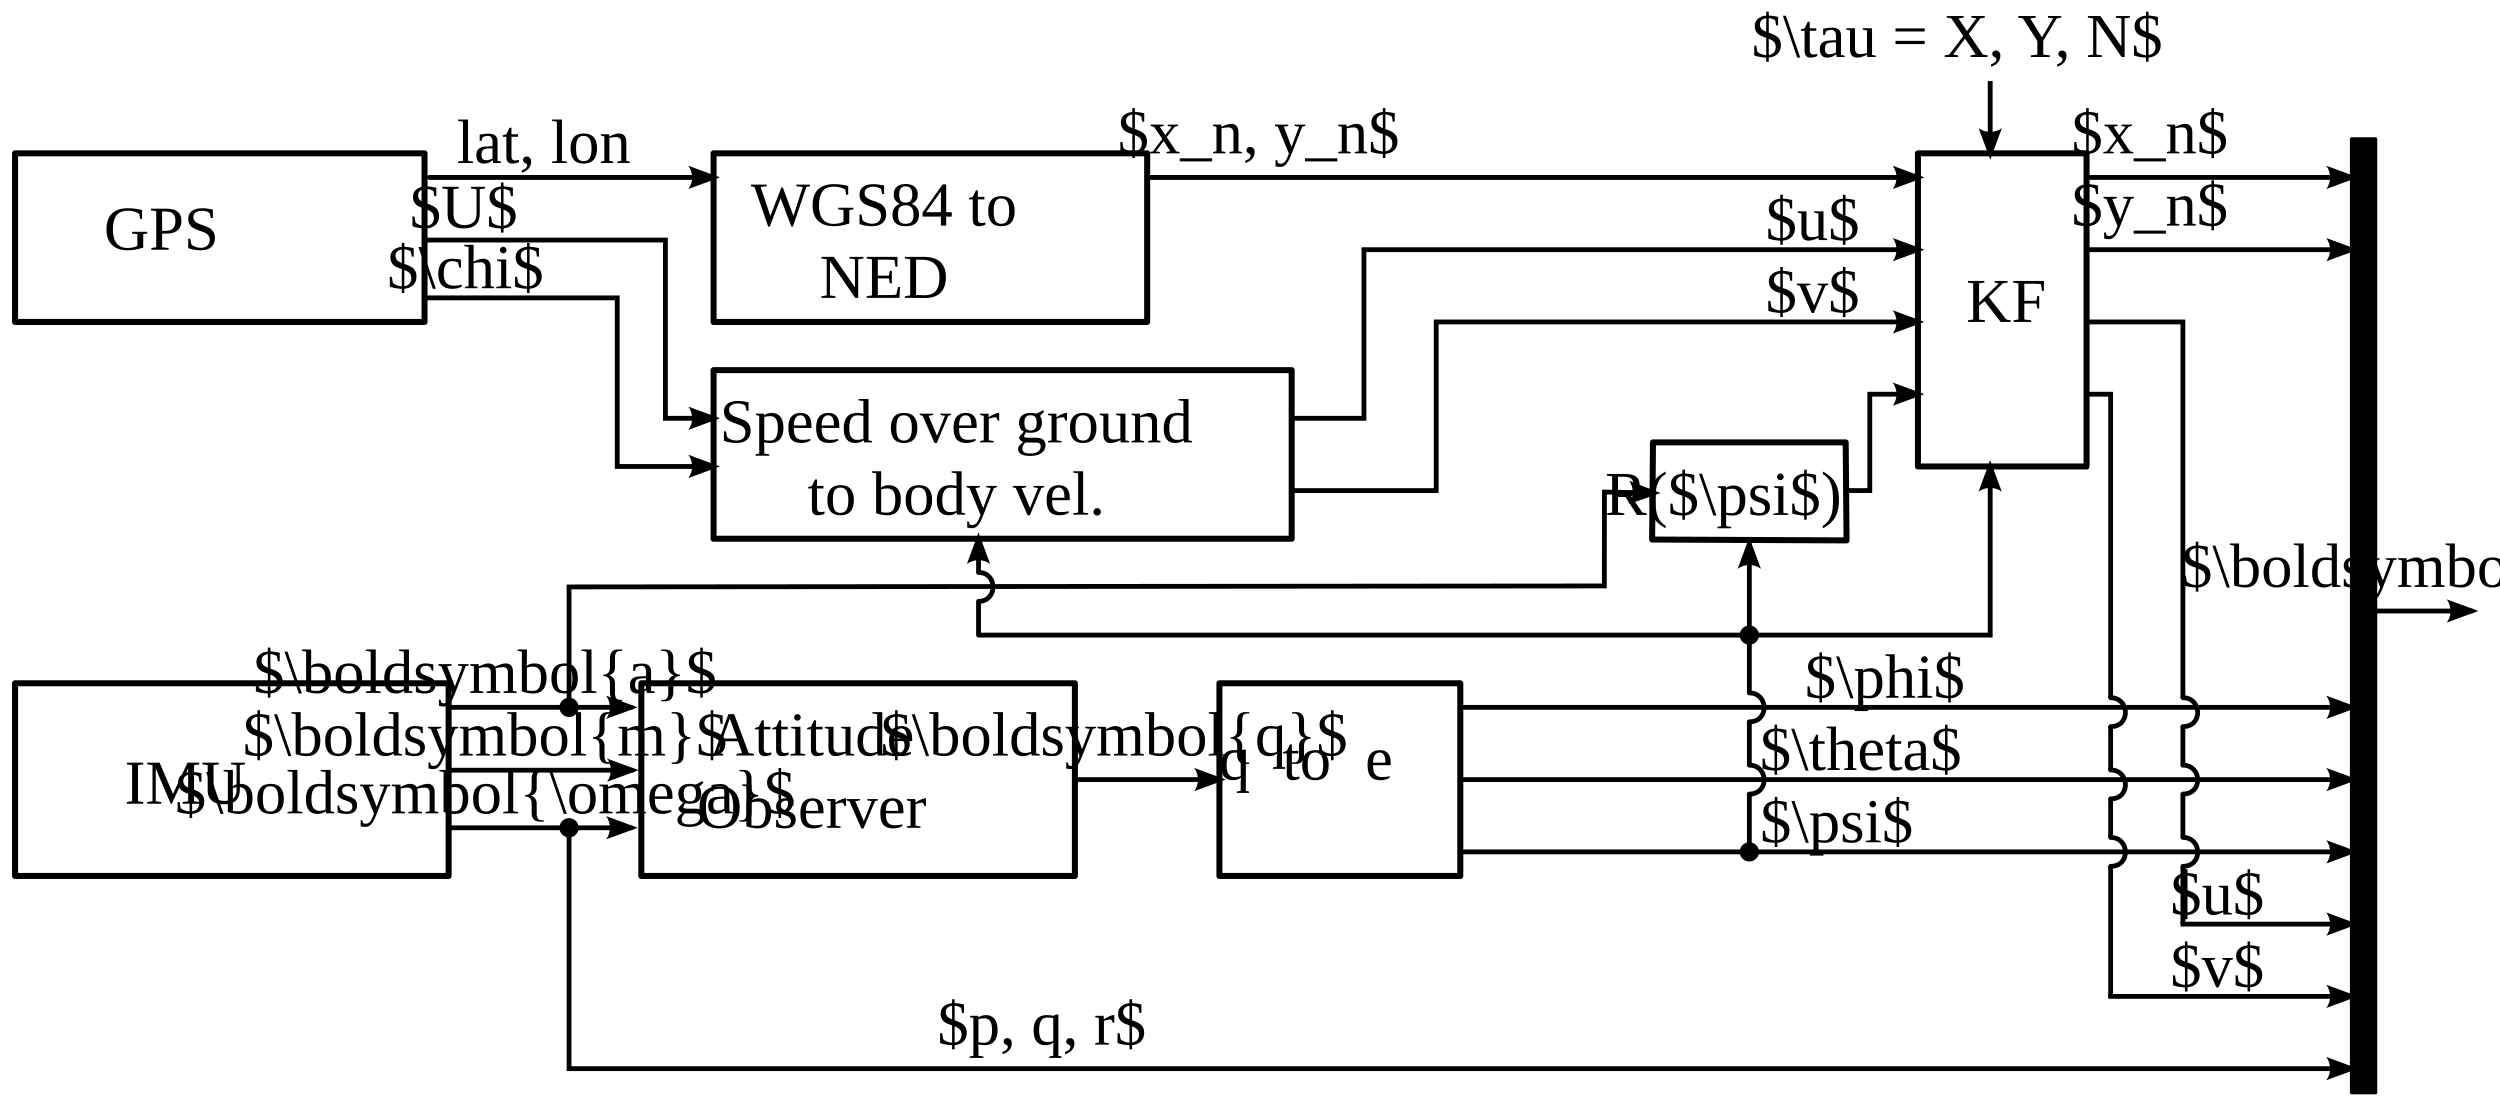
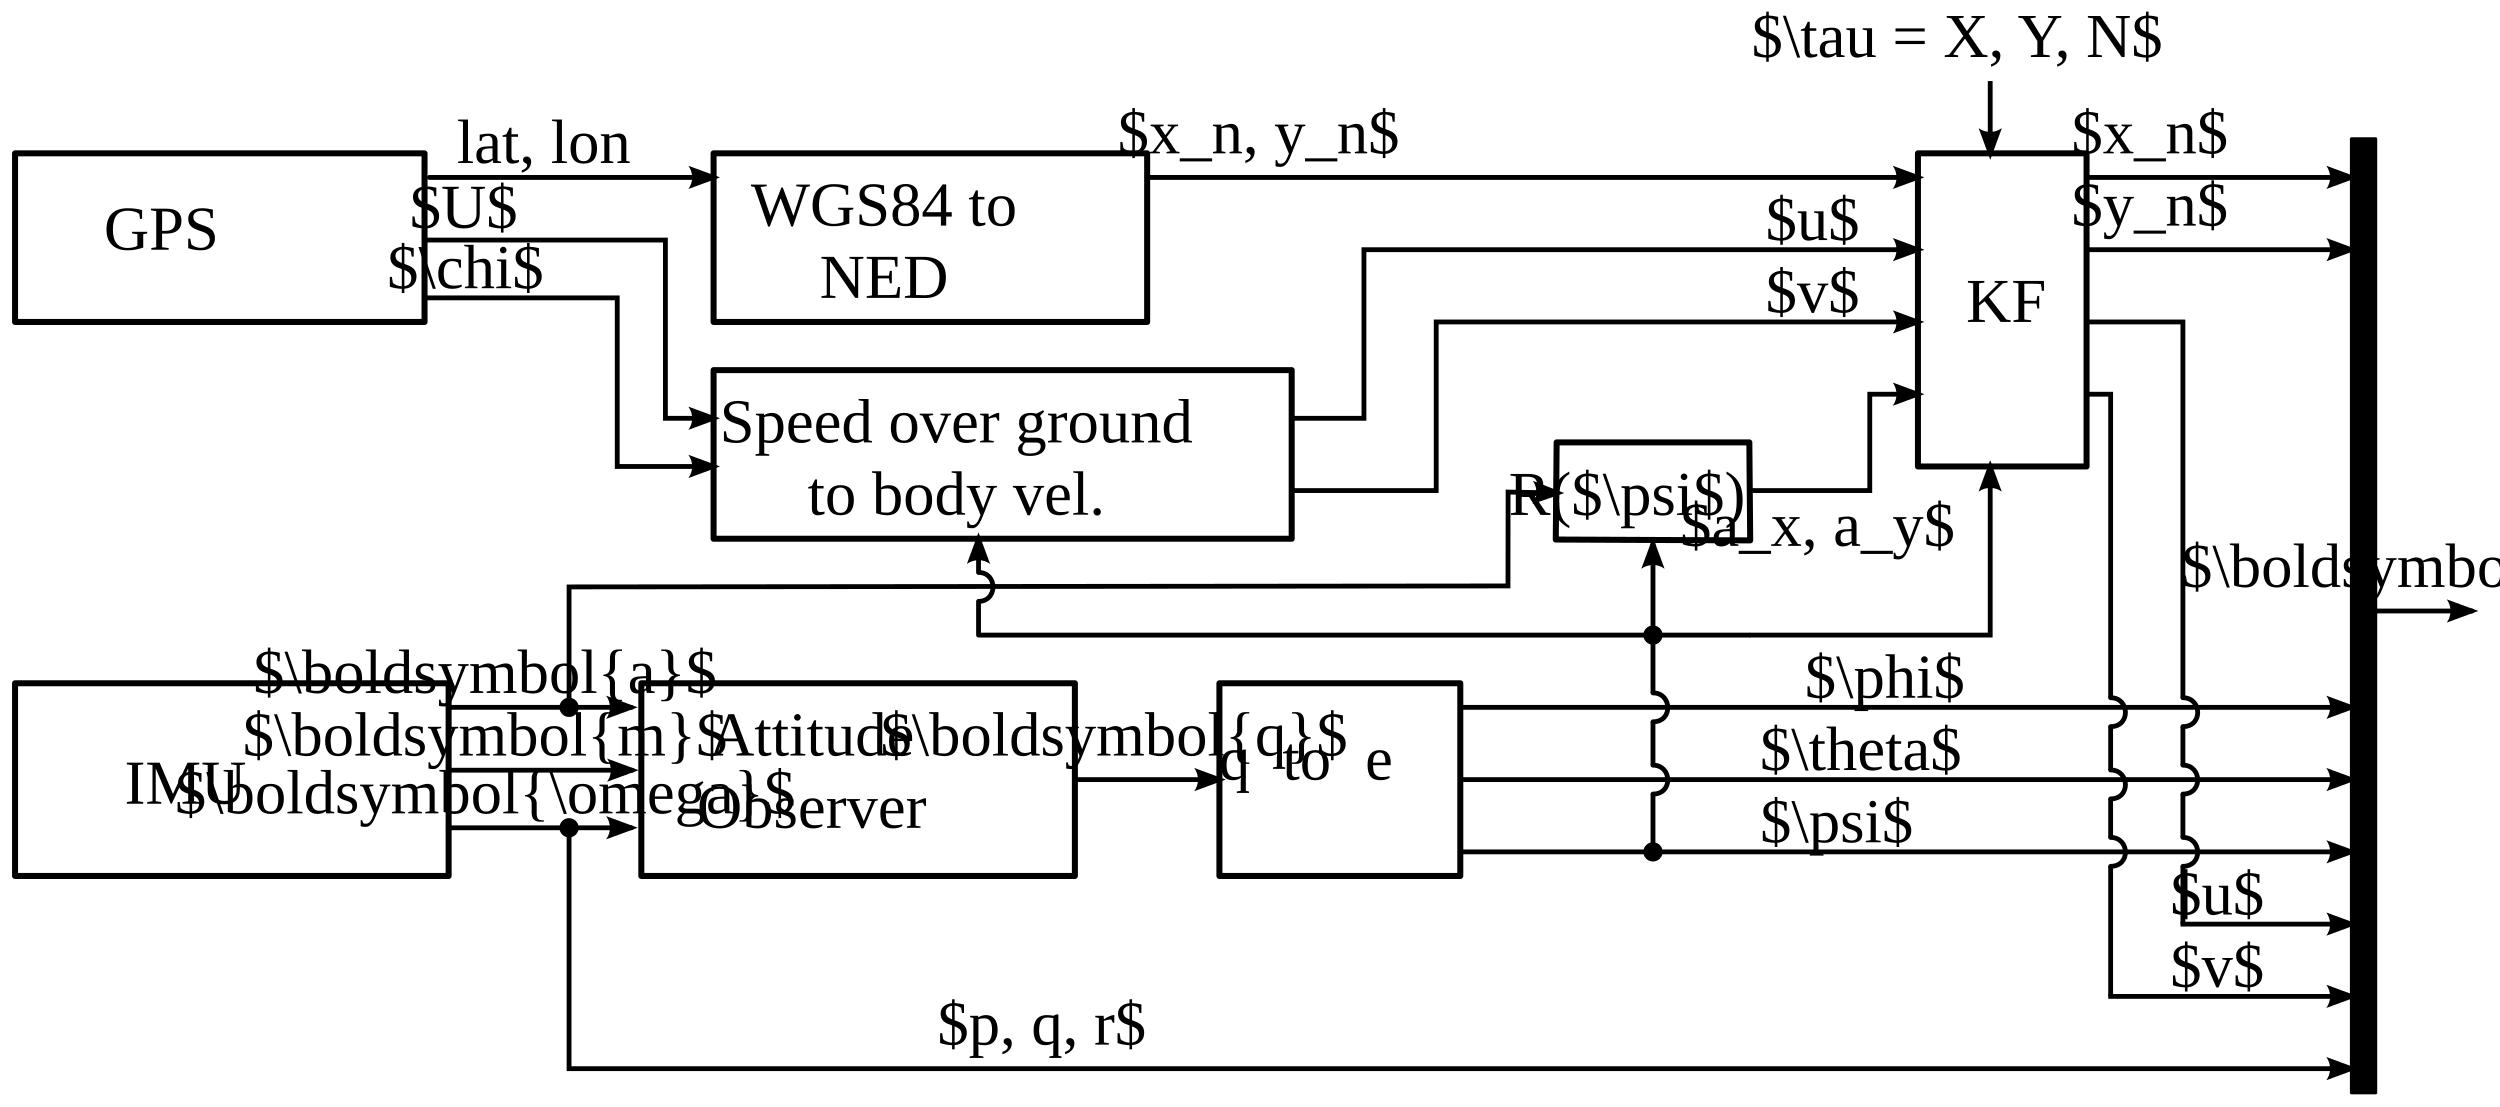
<svg xmlns="http://www.w3.org/2000/svg" width="518.947" height="229.665" id="svg2" version="1.1">
  <defs id="defs4">
    <marker orient="auto" refY="0.0" refX="0.0" id="marker4822" style="overflow:visible;">
      <path id="path4537" style="fill-rule:evenodd;stroke-width:0.625;stroke-linejoin:round;stroke:#000000;stroke-opacity:1;fill:#000000;fill-opacity:1" d="M 8.719,4.034 L -2.207,0.016 L 8.719,-4.002 C 6.973,-1.63 6.983,1.616 8.719,4.034 z " transform="scale(0.6) rotate(180) translate(0,0)" />
    </marker>
    <marker orient="auto" refY="0" refX="0" id="Arrow2Mend" style="overflow:visible">
      <path id="path4056" style="fill-rule:evenodd;stroke-width:0.625;stroke-linejoin:round" d="M 8.719,4.034 -2.207,0.016 8.719,-4.002 c -1.745,2.372 -1.735,5.617 -6e-7,8.035 z" transform="scale(-0.6,-0.6)" />
    </marker>
    <marker orient="auto" refY="0" refX="0" id="Arrow2Mend-4" style="overflow:visible">
      <path id="path4056-3" style="fill-rule:evenodd;stroke-width:0.625;stroke-linejoin:round" d="M 8.719,4.034 -2.207,0.016 8.719,-4.002 c -1.745,2.372 -1.735,5.617 -6e-7,8.035 z" transform="scale(-0.6,-0.6)" />
    </marker>
  </defs>
  <g id="layer1" transform="translate(13.125,-740.5299)">
    <g id="g3052" transform="translate(10,-224.9998)">
      <text xml:space="preserve" style="font-size:11px;font-style:normal;font-weight:normal;text-align:center;line-height:125%;letter-spacing:0px;word-spacing:0px;text-anchor:middle;fill:#000000;fill-opacity:1;stroke:none;font-family:Times New Roman;-inkscape-font-specification:Times New Roman" x="170" y="1012.361" id="text3054">
        <tspan x="170" y="1012.361" style="font-size:13px" id="tspan3056">WGS84 to</tspan>
      </text>
      <path style="fill:none;stroke:#000000;stroke-width:1.25;stroke-linecap:round;stroke-linejoin:round;stroke-miterlimit:4;stroke-opacity:1;stroke-dashoffset:0" d="m 125,997.361 90,0 0,35 -90,0 z" id="path3058" />
      <text id="text3031" y="1027.361" x="170" style="font-size:11px;font-style:normal;font-weight:normal;text-align:center;line-height:125%;letter-spacing:0px;word-spacing:0px;text-anchor:middle;fill:#000000;fill-opacity:1;stroke:none;font-family:Times New Roman;-inkscape-font-specification:Times New Roman" xml:space="preserve">
        <tspan id="tspan3033" style="font-size:13px" y="1027.361" x="170">NED</tspan>
      </text>
    </g>
    <text id="text3069" y="772.361" x="255" style="font-size:11px;font-style:normal;font-weight:normal;text-align:center;line-height:125%;letter-spacing:0px;word-spacing:0px;text-anchor:middle;fill:#000000;fill-opacity:1;stroke:none;font-family:Times New Roman;-inkscape-font-specification:Times New Roman" xml:space="preserve">
      <tspan id="tspan3071" style="font-size:13px" y="772.361" x="255">$x_n, y_n$</tspan>
    </text>
    <path style="fill:none;stroke:#000000;stroke-width:1px;stroke-linecap:round;stroke-linejoin:round;stroke-opacity:1;marker-end:url(#Arrow2Mend)" d="m 76,777.361 59,0" id="path3112" />
    <g transform="translate(-140,-224.9998)" id="g3114">
      <text id="text3116" y="1017.361" x="170" style="font-size:11px;font-style:normal;font-weight:normal;text-align:center;line-height:125%;letter-spacing:0px;word-spacing:0px;text-anchor:middle;fill:#000000;fill-opacity:1;stroke:none;font-family:Times New Roman;-inkscape-font-specification:Times New Roman" xml:space="preserve">
        <tspan id="tspan3118" style="font-size:13px" y="1017.361" x="170">GPS</tspan>
      </text>
      <path id="path3120" d="m 130,997.361 85,8e-5 0,35 -85,-10e-5 z" style="fill:none;stroke:#000000;stroke-width:1.25;stroke-linecap:round;stroke-linejoin:round;stroke-miterlimit:4;stroke-opacity:1;stroke-dashoffset:0" />
      <text xml:space="preserve" style="font-size:6px;font-style:normal;font-weight:normal;text-align:start;line-height:125%;letter-spacing:0px;word-spacing:0px;text-anchor:start;fill:#000000;fill-opacity:1;stroke:none;font-family:Sans" x="474.135" y="-19.859" id="text4171" transform="translate(140,1135.628)">
        <tspan id="tspan4173" x="474.135" y="-19.859" />
      </text>
    </g>
    <text id="text3163" y="972.361" x="505.445" style="font-size:11px;font-style:normal;font-weight:normal;text-align:center;line-height:125%;letter-spacing:0px;word-spacing:0px;text-anchor:middle;fill:#000000;fill-opacity:1;stroke:none;font-family:Times New Roman;-inkscape-font-specification:Times New Roman" xml:space="preserve">
      <tspan id="tspan3165" style="font-size:13px" y="972.361" x="505.445" />
    </text>
    <text xml:space="preserve" style="font-style:normal;font-weight:normal;font-size:11px;line-height:125%;font-family:'Times New Roman';-inkscape-font-specification:'Times New Roman';text-align:center;letter-spacing:0px;word-spacing:0px;text-anchor:middle;fill:#000000;fill-opacity:1;stroke:none" x="90" y="787.824" id="text3265">
      <tspan x="90" y="787.824" style="font-size:13px" id="tspan3267">$U$</tspan>
    </text>
    <g transform="translate(114.2836,20.00023)" id="g3271" />
    <g transform="translate(-135,-114.9998)" id="g3283">
      <text id="text3285" y="1022.361" x="170" style="font-size:11px;font-style:normal;font-weight:normal;text-align:center;line-height:125%;letter-spacing:0px;word-spacing:0px;text-anchor:middle;fill:#000000;fill-opacity:1;stroke:none;font-family:Times New Roman;-inkscape-font-specification:Times New Roman" xml:space="preserve">
        <tspan id="tspan3287" style="font-size:13px" y="1022.361" x="170">IMU</tspan>
      </text>
      <path id="path3289" d="m 125,997.361 90,0 0,40 -90,0 z" style="fill:none;stroke:#000000;stroke-width:1.25;stroke-linecap:round;stroke-linejoin:round;stroke-miterlimit:4;stroke-opacity:1;stroke-dashoffset:0" />
    </g>
    <path id="path3295" d="m 80.115,900.411 38,0" style="fill:none;stroke:#000000;stroke-width:1px;stroke-linecap:round;stroke-linejoin:round;stroke-opacity:1;marker-end:url(#Arrow2Mend)" />
    <g transform="translate(-5,-114.9999)" id="g3297">
      <text id="text3299" y="1012.361" x="170" style="font-size:11px;font-style:normal;font-weight:normal;text-align:center;line-height:125%;letter-spacing:0px;word-spacing:0px;text-anchor:middle;fill:#000000;fill-opacity:1;stroke:none;font-family:Times New Roman;-inkscape-font-specification:Times New Roman" xml:space="preserve">
        <tspan id="tspan3301" style="font-size:13px" y="1012.361" x="170">Attitude</tspan>
      </text>
      <path id="path3303" d="m 125,997.361 90,0 0,40 -90,0 z" style="fill:none;stroke:#000000;stroke-width:1.25;stroke-linecap:round;stroke-linejoin:round;stroke-miterlimit:4;stroke-opacity:1;stroke-dashoffset:0" />
      <text xml:space="preserve" style="font-size:11px;font-style:normal;font-weight:normal;text-align:center;line-height:125%;letter-spacing:0px;word-spacing:0px;text-anchor:middle;fill:#000000;fill-opacity:1;stroke:none;font-family:Times New Roman;-inkscape-font-specification:Times New Roman" x="170" y="1027.361" id="text3305">
        <tspan x="170" y="1027.361" style="font-size:13px" id="tspan3307">Observer</tspan>
      </text>
    </g>
    <text xml:space="preserve" style="font-size:11px;font-style:normal;font-weight:normal;text-align:center;line-height:125%;letter-spacing:0px;word-spacing:0px;text-anchor:middle;fill:#000000;fill-opacity:1;stroke:none;font-family:Times New Roman;-inkscape-font-specification:Times New Roman" x="225" y="897.361" id="text3311">
      <tspan x="225" y="897.361" style="font-size:13px" id="tspan3313">$\boldsymbol{q}$</tspan>
    </text>
    <path style="fill:none;stroke:#000000;stroke-width:1px;stroke-linecap:round;stroke-linejoin:round;stroke-opacity:1;marker-end:url(#Arrow2Mend)" d="m 79.925,887.361 38,0" id="path3315" />
    <path style="fill:none;stroke:#000000;stroke-width:1px;stroke-linecap:round;stroke-linejoin:round;stroke-opacity:1;marker-end:url(#Arrow2Mend)" d="m 79.925,912.361 38,0" id="path3317" />
    <text id="text3319" y="884.361" x="94.433" style="font-size:11px;font-style:normal;font-weight:normal;text-align:center;line-height:125%;letter-spacing:0px;word-spacing:0px;text-anchor:middle;fill:#000000;fill-opacity:1;stroke:none;font-family:Times New Roman;-inkscape-font-specification:Times New Roman" xml:space="preserve">
      <tspan id="tspan3321" style="font-size:13px" y="884.361" x="94.433">$\boldsymbol{a}$</tspan>
    </text>
    <text xml:space="preserve" style="font-size:11px;font-style:normal;font-weight:normal;text-align:center;line-height:125%;letter-spacing:0px;word-spacing:0px;text-anchor:middle;fill:#000000;fill-opacity:1;stroke:none;font-family:Times New Roman;-inkscape-font-specification:Times New Roman" x="94.433" y="897.361" id="text3323">
      <tspan x="94.433" y="897.361" style="font-size:13px" id="tspan3325">$\boldsymbol{m}$</tspan>
    </text>
    <text id="text3327" y="909.361" x="94.433" style="font-size:11px;font-style:normal;font-weight:normal;text-align:center;line-height:125%;letter-spacing:0px;word-spacing:0px;text-anchor:middle;fill:#000000;fill-opacity:1;stroke:none;font-family:Times New Roman;-inkscape-font-specification:Times New Roman" xml:space="preserve">
      <tspan id="tspan3329" style="font-size:13px" y="909.361" x="94.433">$\boldsymbol{\omega}$</tspan>
    </text>
    <text id="text3392" y="774.361" x="81.696" style="font-style:normal;font-weight:normal;font-size:11px;line-height:125%;font-family:'Times New Roman';-inkscape-font-specification:'Times New Roman';text-align:start;letter-spacing:0px;word-spacing:0px;text-anchor:start;fill:#000000;fill-opacity:1;stroke:none" xml:space="preserve">
      <tspan id="tspan3394" style="font-size:13px;text-align:start;text-anchor:start" y="774.361" x="81.696">lat, lon</tspan>
    </text>
    <g transform="translate(60,-9.999745)" id="g3396">
      <text id="text3398" y="842.361" x="135" style="font-size:11px;font-style:normal;font-weight:normal;text-align:center;line-height:125%;letter-spacing:0px;word-spacing:0px;text-anchor:middle;fill:#000000;fill-opacity:1;stroke:none;font-family:Times New Roman;-inkscape-font-specification:Times New Roman" xml:space="preserve">
        <tspan id="tspan3400" style="font-size:13px" y="842.361" x="135">Speed over ground</tspan>
      </text>
      <path id="path3402" d="m 75,827.361 120,-10e-6 0,35 -120,3e-5 z" style="fill:none;stroke:#000000;stroke-width:1.25;stroke-linecap:round;stroke-linejoin:round;stroke-miterlimit:4;stroke-opacity:1;stroke-dasharray:none;stroke-dashoffset:0" />
      <text xml:space="preserve" style="font-size:11px;font-style:normal;font-weight:normal;text-align:center;line-height:125%;letter-spacing:0px;word-spacing:0px;text-anchor:middle;fill:#000000;fill-opacity:1;stroke:none;font-family:Times New Roman;-inkscape-font-specification:Times New Roman" x="135" y="857.361" id="text4244">
        <tspan x="135" y="857.361" style="font-size:13px" id="tspan4246">to body vel.</tspan>
      </text>
    </g>
    <path style="fill:none;stroke:#000000;stroke-width:1px;stroke-linecap:square;stroke-linejoin:round;stroke-opacity:1;marker-end:url(#Arrow2Mend)" d="m 425,947.361 50,0" id="path3408" />
    <path id="path3410" d="m 440,932.361 35,0" style="fill:none;stroke:#000000;stroke-width:1px;stroke-linecap:square;stroke-linejoin:round;stroke-opacity:1;marker-end:url(#Arrow2Mend)" />
    <text xml:space="preserve" style="font-style:normal;font-weight:normal;font-size:11px;line-height:125%;font-family:'Times New Roman';-inkscape-font-specification:'Times New Roman';text-align:center;letter-spacing:0px;word-spacing:0px;text-anchor:middle;fill:#000000;fill-opacity:1;stroke:none" x="454" y="930.361" id="text3412">
      <tspan x="454" y="930.361" style="font-size:13px" id="tspan3414">$u$</tspan>
    </text>
    <text id="text3416" y="945.361" x="454" style="font-style:normal;font-weight:normal;font-size:11px;line-height:125%;font-family:'Times New Roman';-inkscape-font-specification:'Times New Roman';text-align:center;letter-spacing:0px;word-spacing:0px;text-anchor:middle;fill:#000000;fill-opacity:1;stroke:none" xml:space="preserve">
      <tspan id="tspan3418" style="font-size:13px" y="945.361" x="454">$v$</tspan>
    </text>
    <text id="text3422" y="902.361" x="250" style="font-style:normal;font-weight:normal;font-size:11px;line-height:125%;font-family:'Times New Roman';-inkscape-font-specification:'Times New Roman';text-align:center;letter-spacing:0px;word-spacing:0px;text-anchor:middle;fill:#000000;fill-opacity:1;stroke:none" xml:space="preserve">
      <tspan id="tspan3428" style="font-size:13px" y="902.361" x="250">q</tspan>
    </text>
    <path id="path3426" d="m 240,882.361 50,0 0,40 -50,0 z" style="fill:none;stroke:#000000;stroke-width:1.25;stroke-linecap:round;stroke-linejoin:round;stroke-miterlimit:4;stroke-dashoffset:0;stroke-opacity:1" />
    <text xml:space="preserve" style="font-style:normal;font-weight:normal;font-size:11px;line-height:125%;font-family:'Times New Roman';-inkscape-font-specification:'Times New Roman';text-align:center;letter-spacing:0px;word-spacing:0px;text-anchor:middle;fill:#000000;fill-opacity:1;stroke:none" x="280" y="902.361" id="text3450">
      <tspan x="280" y="902.361" style="font-size:13px" id="tspan3452">e</tspan>
    </text>
    <text xml:space="preserve" style="font-style:normal;font-weight:normal;font-size:11px;line-height:125%;font-family:'Times New Roman';-inkscape-font-specification:'Times New Roman';text-align:center;letter-spacing:0px;word-spacing:0px;text-anchor:middle;fill:#000000;fill-opacity:1;stroke:none" x="265" y="902.361" id="text3450-2">
      <tspan x="265" y="902.361" style="font-size:13px" id="tspan3452-3">to</tspan>
    </text>
    <path id="path4221" d="m 75,790.361 50,0 0,37 10,0" style="fill:none;stroke:#000000;stroke-width:1px;stroke-linecap:butt;stroke-linejoin:miter;stroke-opacity:1;marker-end:url(#Arrow2Mend-4)" />
    <path id="path4223" d="m 255,827.361 15,10e-6 0,-35 115,0" style="fill:none;stroke:#000000;stroke-width:1px;stroke-linecap:butt;stroke-linejoin:miter;stroke-opacity:1;marker-end:url(#Arrow2Mend-4)" />
    <path id="path4225" d="m 255,842.361 30,10e-6 0,-35 100,0" style="fill:none;stroke:#000000;stroke-width:1px;stroke-linecap:butt;stroke-linejoin:miter;stroke-opacity:1;marker-end:url(#Arrow2Mend-4)" />
    <text xml:space="preserve" style="font-style:normal;font-weight:normal;font-size:11px;line-height:125%;font-family:'Times New Roman';-inkscape-font-specification:'Times New Roman';text-align:center;letter-spacing:0px;word-spacing:0px;text-anchor:middle;fill:#000000;fill-opacity:1;stroke:none" x="385" y="885.361" id="text3436">
      <tspan x="385" y="885.361" style="font-size:13px" id="tspan3438">$\phi$</tspan>
    </text>
    <text id="text3440" y="900.361" x="380" style="font-style:normal;font-weight:normal;font-size:11px;line-height:125%;font-family:'Times New Roman';-inkscape-font-specification:'Times New Roman';text-align:center;letter-spacing:0px;word-spacing:0px;text-anchor:middle;fill:#000000;fill-opacity:1;stroke:none" xml:space="preserve">
      <tspan id="tspan3442" style="font-size:13px" y="900.361" x="380">$\theta$</tspan>
    </text>
    <text xml:space="preserve" style="font-style:normal;font-weight:normal;font-size:11px;line-height:125%;font-family:'Times New Roman';-inkscape-font-specification:'Times New Roman';text-align:center;letter-spacing:0px;word-spacing:0px;text-anchor:middle;fill:#000000;fill-opacity:1;stroke:none" x="375" y="915.361" id="text3444">
      <tspan x="375" y="915.361" style="font-size:13px" id="tspan3446">$\psi$</tspan>
    </text>
    <rect style="fill:#000000;fill-opacity:1;fill-rule:nonzero;stroke:#000000;stroke-width:0.668;stroke-linecap:butt;stroke-linejoin:round;stroke-miterlimit:4;stroke-dasharray:none;stroke-dashoffset:0;stroke-opacity:1" id="rect3454" width="5" height="198" x="475" y="769.361" />
    <path id="path4236" d="m 480,867.361 20,0" style="fill:none;stroke:#000000;stroke-width:1px;stroke-linecap:round;stroke-linejoin:round;stroke-opacity:1;marker-end:url(#Arrow2Mend)" />
    <text id="text4238" y="862.361" x="495" style="font-style:normal;font-weight:normal;font-size:11px;line-height:125%;font-family:'Times New Roman';-inkscape-font-specification:'Times New Roman';text-align:center;letter-spacing:0px;word-spacing:0px;text-anchor:middle;fill:#000000;fill-opacity:1;stroke:none" xml:space="preserve">
      <tspan id="tspan4240" style="font-size:13px" y="862.361" x="495">$\boldsymbol{x}$</tspan>
    </text>
    <text xml:space="preserve" style="font-size:11px;font-style:normal;font-weight:normal;text-align:center;line-height:125%;letter-spacing:0px;word-spacing:0px;text-anchor:middle;fill:#000000;fill-opacity:1;stroke:none;font-family:Times New Roman;-inkscape-font-specification:Times New Roman" x="210" y="957.361" id="text4315">
      <tspan x="210" y="957.361" style="font-size:13px" id="tspan4317">$p, q, r$</tspan>
    </text>
    <path style="fill:none;stroke:#000000;stroke-width:1px;stroke-linecap:round;stroke-linejoin:round;stroke-opacity:1;marker-end:url(#Arrow2Mend)" d="m 225,777.361 160,-9e-5" id="path5135" />
    <path style="fill:none;stroke:#000000;stroke-width:1px;stroke-linecap:butt;stroke-linejoin:miter;stroke-opacity:1;marker-end:url(#Arrow2Mend-4)" d="m 210,902.361 30,0" id="path3912" />
    <g transform="translate(255,-189.9998)" id="g3114-4-2">
      <path id="path3120-2-4" d="m 130,962.361 35,0 0,65 -35,0 z" style="fill:none;stroke:#000000;stroke-width:1.25;stroke-linecap:round;stroke-linejoin:round;stroke-miterlimit:4;stroke-dashoffset:0;stroke-opacity:1" />
    </g>
-     <g id="g5659" transform="translate(0,-20)">
+     <g id="g5659" transform="translate(-20,-20)">
      <g id="g3114-4" transform="translate(205,-144.9998)">
        <path style="fill:none;stroke:#000000;stroke-width:1.25;stroke-linecap:round;stroke-linejoin:round;stroke-miterlimit:4;stroke-dashoffset:0;stroke-opacity:1" d="m 125,997.361 40,0 0.179,20.344 -40.358,-0.179 z" id="path3120-2" />
      </g>
      <text id="text4175" y="867.424" x="350.07" style="font-style:normal;font-weight:normal;font-size:6px;line-height:125%;font-family:Sans;text-align:center;letter-spacing:0px;word-spacing:0px;text-anchor:middle;fill:#000000;fill-opacity:1;stroke:none" xml:space="preserve">
        <tspan style="font-size:13px;font-family:'Times New Roman';-inkscape-font-specification:'Times New Roman';text-align:center;text-anchor:middle" y="867.424" x="350.07" id="tspan4177">R($\psi$)</tspan>
      </text>
    </g>
    <text xml:space="preserve" style="font-style:normal;font-weight:normal;font-size:6px;line-height:125%;font-family:Sans;text-align:start;letter-spacing:0px;word-spacing:0px;text-anchor:start;fill:#000000;fill-opacity:1;stroke:none" x="395" y="807.361" id="text4175-8">
      <tspan id="tspan4177-6" x="395" y="807.361" style="font-size:13px;font-family:'Times New Roman';-inkscape-font-specification:'Times New Roman'">KF</tspan>
    </text>
    <path style="fill:none;stroke:#000000;stroke-width:1px;stroke-linecap:butt;stroke-linejoin:miter;stroke-opacity:1;marker-end:url(#Arrow2Mend-4)" d="m 290,887.361 185,0" id="path4227" />
    <path style="fill:none;stroke:#000000;stroke-width:1px;stroke-linecap:butt;stroke-linejoin:miter;stroke-opacity:1;marker-end:url(#Arrow2Mend-4)" d="m 290,902.361 185,0" id="path4229" />
    <path style="fill:none;stroke:#000000;stroke-width:1px;stroke-linecap:butt;stroke-linejoin:miter;stroke-opacity:1;marker-end:url(#Arrow2Mend-4)" d="m 290,917.361 185,0" id="path4231" />
-     <path style="fill:none;stroke:#000000;stroke-width:1px;stroke-linecap:butt;stroke-linejoin:miter;stroke-opacity:1" d="m 350,917.361 0,-12" id="path4237" />
-     <path style="fill:none;stroke:#000000;stroke-width:1px;stroke-linecap:butt;stroke-linejoin:miter;stroke-opacity:1;marker-end:url(#Arrow2Mend-4)" d="m 105,-23.268 0,-25 214.899,-0.203 0.025,-19.485 10.329,0.186" id="path4241" transform="translate(0,910.6287)" />
-     <path style="fill:none;stroke:#000000;stroke-width:1px;stroke-linecap:butt;stroke-linejoin:miter;stroke-opacity:1;marker-end:url(#Arrow2Mend-4)" d="m 370,842.361 5,0 0,-20 10,0" id="path4243" />
+     <path style="fill:none;stroke:#000000;stroke-width:1px;stroke-linecap:butt;stroke-linejoin:miter;stroke-opacity:1" d="m 330,917.361 0,-12" id="path4237" />
+     <path style="fill:none;stroke:#000000;stroke-width:1px;stroke-linecap:butt;stroke-linejoin:miter;stroke-opacity:1;marker-end:url(#Arrow2Mend-4)" d="m 105,-23.268 0,-25 194.899,-0.203 0.025,-19.485 10.329,0.186" id="path4241" transform="translate(0,910.6287)" />
+     <path style="fill:none;stroke:#000000;stroke-width:1px;stroke-linecap:butt;stroke-linejoin:miter;stroke-opacity:1;marker-end:url(#Arrow2Mend-4)" d="m 350,842.361 25,0 0,-20 10,0" id="path4243" />
    <path style="fill:none;stroke:#000000;stroke-width:1px;stroke-linecap:butt;stroke-linejoin:miter;stroke-opacity:1;marker-end:url(#Arrow2Mend-4)" d="m 420,777.361 55,0" id="path5360" />
    <path style="fill:none;stroke:#000000;stroke-width:1px;stroke-linecap:butt;stroke-linejoin:miter;stroke-opacity:1;marker-end:url(#Arrow2Mend-4)" d="m 420,792.361 55,0" id="path5362" />
    <path style="fill:none;stroke:#000000;stroke-width:1px;stroke-linecap:butt;stroke-linejoin:miter;stroke-opacity:1" d="m 420,807.361 20,0 0,78" id="path5364" />
    <path style="fill:none;stroke:#000000;stroke-width:1px;stroke-linecap:butt;stroke-linejoin:miter;stroke-opacity:1" d="m 420,822.361 5,0 0,63" id="path5366" />
    <path style="fill:none;stroke:#000000;stroke-width:1px;stroke-linecap:butt;stroke-linejoin:miter;stroke-opacity:1;marker-end:url(#Arrow2Mend-4)" d="m 191.491,223.197 0,50 370,0" id="path5552" transform="translate(-86.49114,689.1638)" />
    <text xml:space="preserve" style="font-style:normal;font-weight:normal;font-size:11px;line-height:125%;font-family:'Times New Roman';-inkscape-font-specification:'Times New Roman';text-align:center;letter-spacing:0px;word-spacing:0px;text-anchor:middle;fill:#000000;fill-opacity:1;stroke:none" x="370" y="790.361" id="text3412-3">
      <tspan x="370" y="790.361" style="font-size:13px" id="tspan3414-1">$u$</tspan>
    </text>
    <text id="text3416-9" y="805.361" x="370" style="font-style:normal;font-weight:normal;font-size:11px;line-height:125%;font-family:'Times New Roman';-inkscape-font-specification:'Times New Roman';text-align:center;letter-spacing:0px;word-spacing:0px;text-anchor:middle;fill:#000000;fill-opacity:1;stroke:none" xml:space="preserve">
      <tspan id="tspan3418-9" style="font-size:13px" y="805.361" x="370">$v$</tspan>
    </text>
    <text id="text3069-9" y="772.361" x="440" style="font-style:normal;font-weight:normal;font-size:11px;line-height:125%;font-family:'Times New Roman';-inkscape-font-specification:'Times New Roman';text-align:center;letter-spacing:0px;word-spacing:0px;text-anchor:middle;fill:#000000;fill-opacity:1;stroke:none" xml:space="preserve">
      <tspan id="tspan3071-2" style="font-size:13px" y="772.361" x="440">$x_n$</tspan>
    </text>
    <text id="text3069-5" y="787.361" x="440" style="font-style:normal;font-weight:normal;font-size:11px;line-height:125%;font-family:'Times New Roman';-inkscape-font-specification:'Times New Roman';text-align:center;letter-spacing:0px;word-spacing:0px;text-anchor:middle;fill:#000000;fill-opacity:1;stroke:none" xml:space="preserve">
      <tspan id="tspan3071-5" style="font-size:13px" y="787.361" x="440">$y_n$</tspan>
    </text>
-     <path style="fill:none;stroke:#000000;stroke-width:1px;stroke-linecap:butt;stroke-linejoin:miter;stroke-opacity:1" d="m 350,899.361 0,-9" id="path4237-5" />
-     <path style="fill:none;stroke:#000000;stroke-width:1px;stroke-linecap:butt;stroke-linejoin:miter;stroke-opacity:1;marker-end:url(#Arrow2Mend-4)" d="m 350,884.361 0,-31" id="path4237-7" />
-     <path style="fill:none;stroke:#000000;stroke-width:1px;stroke-linecap:round;stroke-linejoin:miter;stroke-opacity:1" d="m 350,884.361 c 3.974,10e-6 4.216,6 0,6" id="path5853-4" />
-     <path style="fill:none;stroke:#000000;stroke-width:1px;stroke-linecap:round;stroke-linejoin:miter;stroke-opacity:1" d="m 350,899.361 c 3.974,10e-6 4.216,6 0,6" id="path5853-45" />
+     <path style="fill:none;stroke:#000000;stroke-width:1px;stroke-linecap:butt;stroke-linejoin:miter;stroke-opacity:1" d="m 330,899.361 0,-9" id="path4237-5" />
+     <path style="fill:none;stroke:#000000;stroke-width:1px;stroke-linecap:butt;stroke-linejoin:miter;stroke-opacity:1;marker-end:url(#Arrow2Mend-4)" d="m 330,884.361 0,-31" id="path4237-7" />
+     <path style="fill:none;stroke:#000000;stroke-width:1px;stroke-linecap:round;stroke-linejoin:miter;stroke-opacity:1" d="m 330,884.361 c 3.974,10e-6 4.216,6 0,6" id="path5853-4" />
+     <path style="fill:none;stroke:#000000;stroke-width:1px;stroke-linecap:round;stroke-linejoin:miter;stroke-opacity:1" d="m 330,899.361 c 3.974,10e-6 4.216,6 0,6" id="path5853-45" />
    <path style="fill:none;stroke:#000000;stroke-width:1px;stroke-linecap:round;stroke-linejoin:miter;stroke-opacity:1" d="m 425,885.361 c 3.974,10e-6 4.216,6 0,6" id="path5853-12" />
    <path style="fill:none;stroke:#000000;stroke-width:1px;stroke-linecap:round;stroke-linejoin:miter;stroke-opacity:1" d="m 425,900.361 c 3.974,10e-6 4.216,6 0,6" id="path5853-8" />
    <path style="fill:none;stroke:#000000;stroke-width:1px;stroke-linecap:round;stroke-linejoin:miter;stroke-opacity:1" d="m 425,914.361 c 3.974,10e-6 4.216,6 0,6" id="path5853-3" />
    <path style="fill:none;stroke:#000000;stroke-width:1px;stroke-linecap:round;stroke-linejoin:miter;stroke-opacity:1" d="m 440,885.361 c 3.974,10e-6 4.216,6 0,6" id="path5853-83" />
    <path style="fill:none;stroke:#000000;stroke-width:1px;stroke-linecap:round;stroke-linejoin:miter;stroke-opacity:1" d="m 440,899.361 c 3.974,10e-6 4.216,6 0,6" id="path5853-121" />
    <path style="fill:none;stroke:#000000;stroke-width:1px;stroke-linecap:round;stroke-linejoin:miter;stroke-opacity:1" d="m 440,914.361 c 3.974,10e-6 4.216,6 0,6" id="path5853-0" />
    <path style="fill:none;stroke:#000000;stroke-width:1px;stroke-linecap:butt;stroke-linejoin:miter;stroke-opacity:1" d="m 425,891.361 0,9" id="path5940" />
    <path style="fill:none;stroke:#000000;stroke-width:1px;stroke-linecap:butt;stroke-linejoin:miter;stroke-opacity:1" d="m 425,906.361 0,8" id="path5942" />
    <path style="fill:none;stroke:#000000;stroke-width:1px;stroke-linecap:butt;stroke-linejoin:miter;stroke-opacity:1" d="m 425,920.361 0,27" id="path5944" />
    <path style="fill:none;stroke:#000000;stroke-width:1px;stroke-linecap:butt;stroke-linejoin:miter;stroke-opacity:1" d="m 440,891.361 0,8" id="path5946" />
    <path style="fill:none;stroke:#000000;stroke-width:1px;stroke-linecap:butt;stroke-linejoin:miter;stroke-opacity:1" d="m 440,905.361 0,9" id="path5948" />
    <path style="fill:none;stroke:#000000;stroke-width:1px;stroke-linecap:butt;stroke-linejoin:miter;stroke-opacity:1" d="m 440,920.361 0,12" id="path5950" />
    <path style="fill:none;stroke:#000000;stroke-width:1px;stroke-linecap:butt;stroke-linejoin:miter;stroke-opacity:1;marker-end:url(#Arrow2Mend-4)" d="m 400,757.361 0,15" id="path6136" />
    <text id="text3069-99" y="752.361" x="400" style="font-style:normal;font-weight:normal;font-size:11px;line-height:125%;font-family:'Times New Roman';-inkscape-font-specification:'Times New Roman';text-align:center;letter-spacing:0px;word-spacing:0px;text-anchor:middle;fill:#000000;fill-opacity:1;stroke:none" xml:space="preserve">
      <tspan id="tspan3071-8" style="font-size:13px" y="752.361" x="400">$\tau = X, Y, N$</tspan>
    </text>
    <text id="text5651" y="800.36" x="90.358" style="font-style:normal;font-weight:normal;font-size:11px;line-height:125%;font-family:'Times New Roman';-inkscape-font-specification:'Times New Roman';text-align:center;letter-spacing:0px;word-spacing:0px;text-anchor:middle;fill:#000000;fill-opacity:1;stroke:none" xml:space="preserve">
      <tspan id="tspan5653" style="font-size:13px" y="800.36" x="90.358">$\chi$</tspan>
    </text>
    <path style="fill:none;stroke:#000000;stroke-width:1px;stroke-linecap:butt;stroke-linejoin:miter;stroke-opacity:1;marker-end:url(#Arrow2Mend-4)" d="m 75,802.361 40,0 0,35 20,0" id="path5657" />
    <path style="fill:none;fill-rule:evenodd;stroke:#000000;stroke-width:1px;stroke-linecap:butt;stroke-linejoin:miter;stroke-opacity:1;marker-end:url(#Arrow2Mend)" d="m 350,872.361 50,0 0,-35" id="path4498" />
    <path style="fill:none;fill-rule:evenodd;stroke:#000000;stroke-width:1px;stroke-linecap:round;stroke-linejoin:round;stroke-opacity:1;marker-end:url(#Arrow2Mend)" d="m 350,872.361 -160,0 0,-7 c 4,0 4,-6 0,-6 l 0,-7" id="path4500" />
-     <circle style="opacity:1;fill:#000000;fill-opacity:1;fill-rule:nonzero;stroke:none;stroke-width:0.6;stroke-linecap:round;stroke-linejoin:round;stroke-miterlimit:4;stroke-dasharray:none;stroke-dashoffset:0;stroke-opacity:1" id="path5825" cx="350" cy="872.361" r="2" d="m 352,872.361 a 2,2 0 0 1 -2,2 2,2 0 0 1 -2,-2 2,2 0 0 1 2,-2 2,2 0 0 1 2,2 z" />
+     <circle style="opacity:1;fill:#000000;fill-opacity:1;fill-rule:nonzero;stroke:none;stroke-width:0.6;stroke-linecap:round;stroke-linejoin:round;stroke-miterlimit:4;stroke-dasharray:none;stroke-dashoffset:0;stroke-opacity:1" id="path5825" cx="330" cy="872.361" r="2" />
    <circle style="opacity:1;fill:#000000;fill-opacity:1;fill-rule:nonzero;stroke:none;stroke-width:0.6;stroke-linecap:round;stroke-linejoin:round;stroke-miterlimit:4;stroke-dasharray:none;stroke-dashoffset:0;stroke-opacity:1" id="path5825-3" cx="105" cy="887.361" r="2" d="m 107,887.361 a 2,2 0 0 1 -2,2 2,2 0 0 1 -2,-2 2,2 0 0 1 2,-2 2,2 0 0 1 2,2 z" />
    <circle style="opacity:1;fill:#000000;fill-opacity:1;fill-rule:nonzero;stroke:none;stroke-width:0.6;stroke-linecap:round;stroke-linejoin:round;stroke-miterlimit:4;stroke-dasharray:none;stroke-dashoffset:0;stroke-opacity:1" id="path5825-6" cx="105" cy="912.361" r="2" d="m 107,912.361 a 2,2 0 0 1 -2,2 2,2 0 0 1 -2,-2 2,2 0 0 1 2,-2 2,2 0 0 1 2,2 z" />
-     <circle style="opacity:1;fill:#000000;fill-opacity:1;fill-rule:nonzero;stroke:none;stroke-width:0.6;stroke-linecap:round;stroke-linejoin:round;stroke-miterlimit:4;stroke-dasharray:none;stroke-dashoffset:0;stroke-opacity:1" id="path5825-0" cx="350" cy="917.361" r="2" d="m 352,917.361 a 2,2 0 0 1 -2,2 2,2 0 0 1 -2,-2 2,2 0 0 1 2,-2 2,2 0 0 1 2,2 z" />
+     <circle style="opacity:1;fill:#000000;fill-opacity:1;fill-rule:nonzero;stroke:none;stroke-width:0.6;stroke-linecap:round;stroke-linejoin:round;stroke-miterlimit:4;stroke-dasharray:none;stroke-dashoffset:0;stroke-opacity:1" id="path5825-0" cx="330" cy="917.361" r="2" />
+     <text id="text4294" y="853.84" x="371.031" style="font-style:normal;font-weight:normal;font-size:11px;line-height:125%;font-family:'Times New Roman';-inkscape-font-specification:'Times New Roman';text-align:center;letter-spacing:0px;word-spacing:0px;text-anchor:middle;fill:#000000;fill-opacity:1;stroke:none" xml:space="preserve">
+       <tspan id="tspan4296" style="font-size:13px" y="853.84" x="371.031">$a_x, a_y$</tspan>
+     </text>
  </g>
</svg>
